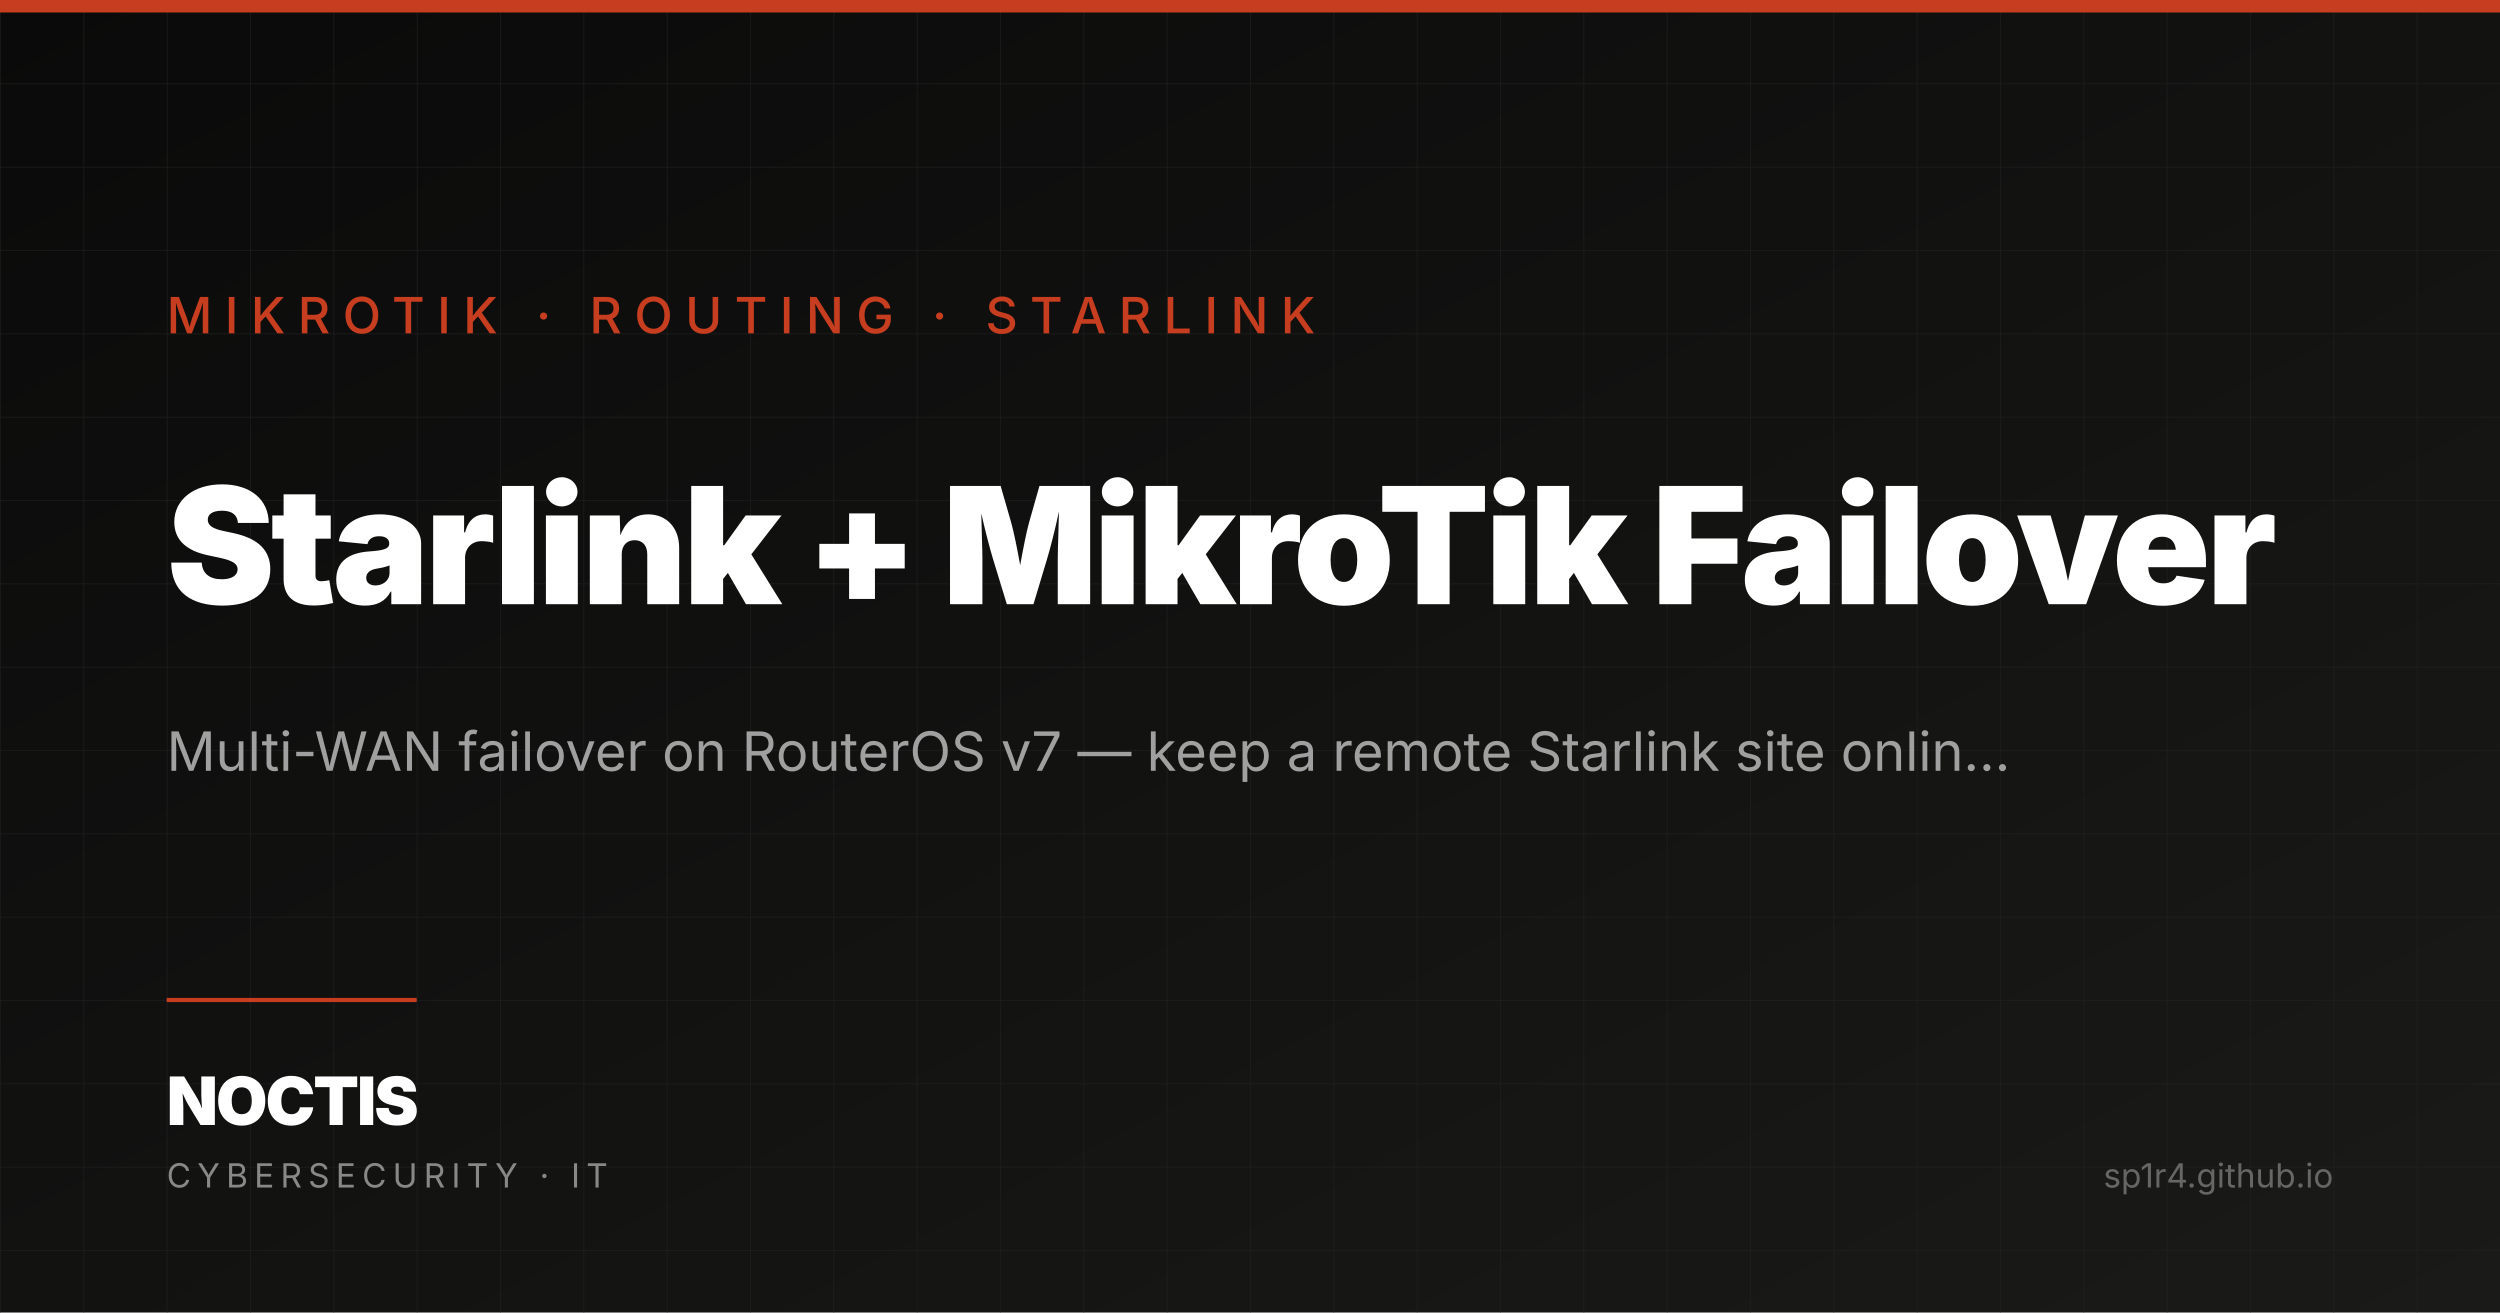
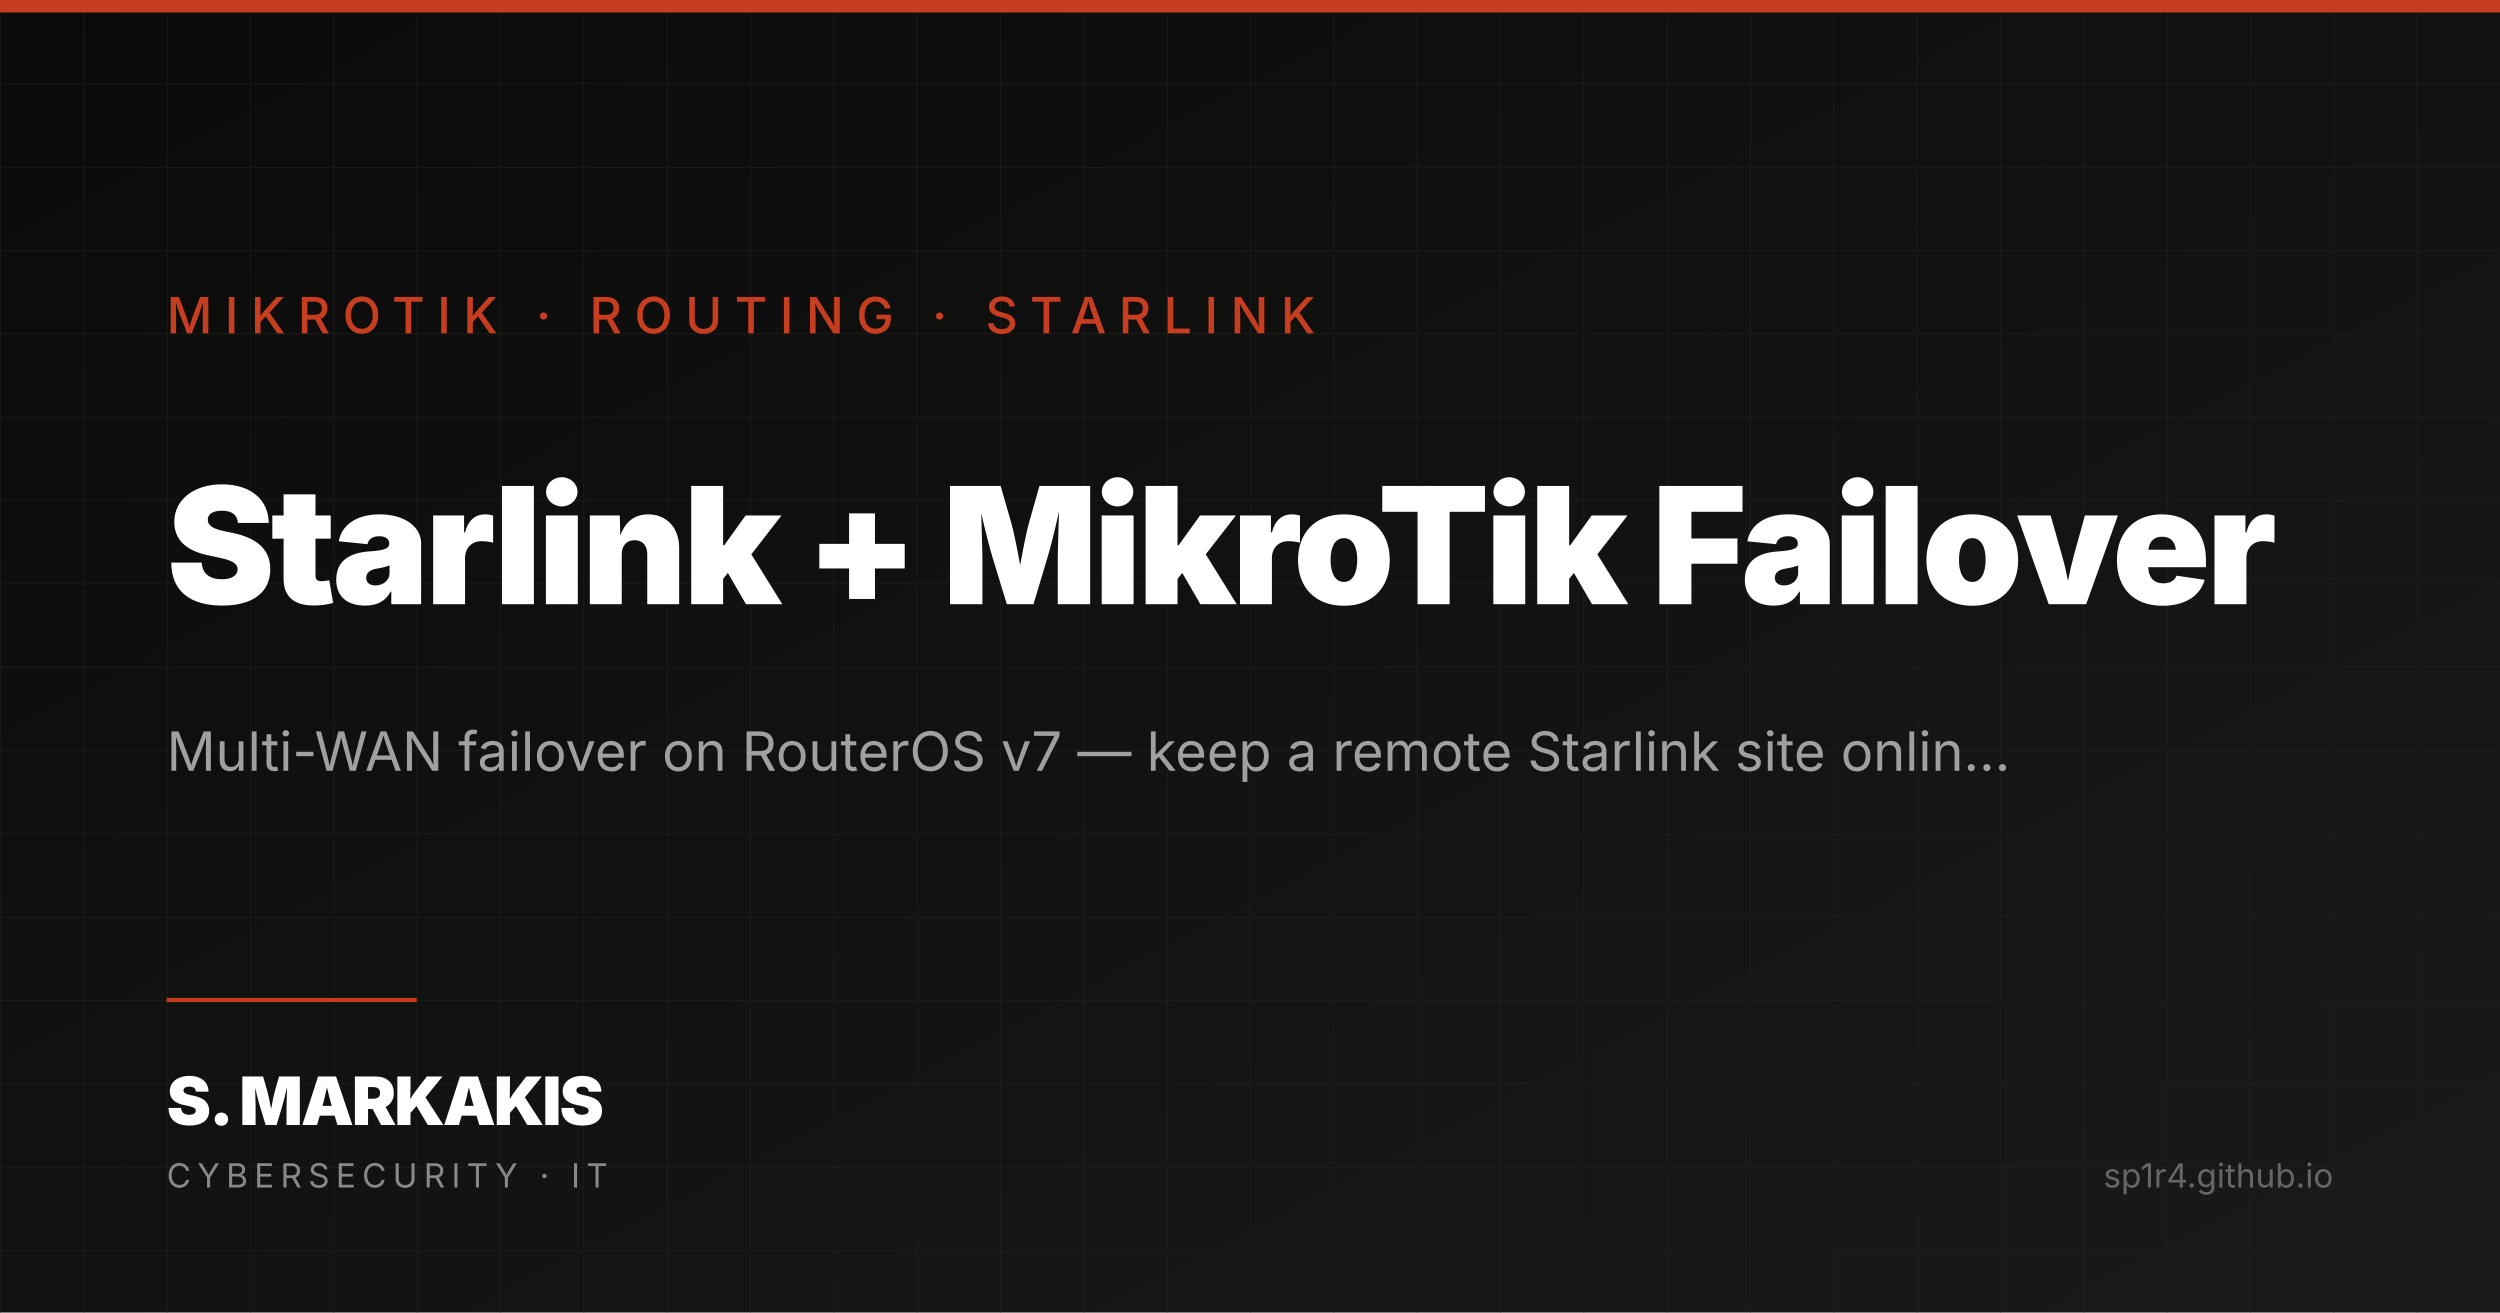
<svg xmlns="http://www.w3.org/2000/svg" viewBox="0 0 1200 630" width="1200" height="630">
  <defs>
    <linearGradient id="bg" x1="0" y1="0" x2="1" y2="1">
      <stop offset="0%" stop-color="#0a0a0a" />
      <stop offset="100%" stop-color="#1a1a18" />
    </linearGradient>
    <pattern id="grid" width="40" height="40" patternUnits="userSpaceOnUse">
      <path d="M 40 0 L 0 0 0 40" fill="none" stroke="#222" stroke-width="0.5" />
    </pattern>
  </defs>
  <rect width="1200" height="630" fill="url(#bg)" />
  <rect width="1200" height="630" fill="url(#grid)" />
  <rect x="0" y="0" width="1200" height="6" fill="#c63d1f" />
  <text x="80" y="160" font-family="Inter, Helvetica, Arial, sans-serif" font-size="24" font-weight="500" fill="#c63d1f" letter-spacing="6">MIKROTIK · ROUTING · STARLINK</text>
  <text x="80" y="290" font-family="Inter, Helvetica, Arial, sans-serif" font-size="78" font-weight="900" fill="#ffffff" letter-spacing="-2">Starlink + MikroTik Failover</text>
  <text x="80" y="370" font-family="Inter, Helvetica, Arial, sans-serif" font-size="26" font-weight="400" fill="#a0a0a0">Multi-WAN failover on RouterOS v7 — keep a remote Starlink site onlin…</text>
  <line x1="80" y1="480" x2="200" y2="480" stroke="#c63d1f" stroke-width="2" />
-   <text x="80" y="540" font-family="Inter, Helvetica, Arial, sans-serif" font-size="32" font-weight="900" fill="#ffffff" letter-spacing="-1">NOCTIS</text>
+   <text x="80" y="540" font-family="Inter, Helvetica, Arial, sans-serif" font-size="32" font-weight="900" fill="#ffffff" letter-spacing="-1">S. MARKAKIS</text>
  <text x="80" y="570" font-family="Inter, Helvetica, Arial, sans-serif" font-size="16" font-weight="400" fill="#888" letter-spacing="3">CYBERSECURITY · IT</text>
  <text x="1120" y="570" font-family="Inter, Helvetica, Arial, sans-serif" font-size="16" font-weight="400" fill="#666" text-anchor="end">sp1r4.github.io</text>
</svg>
